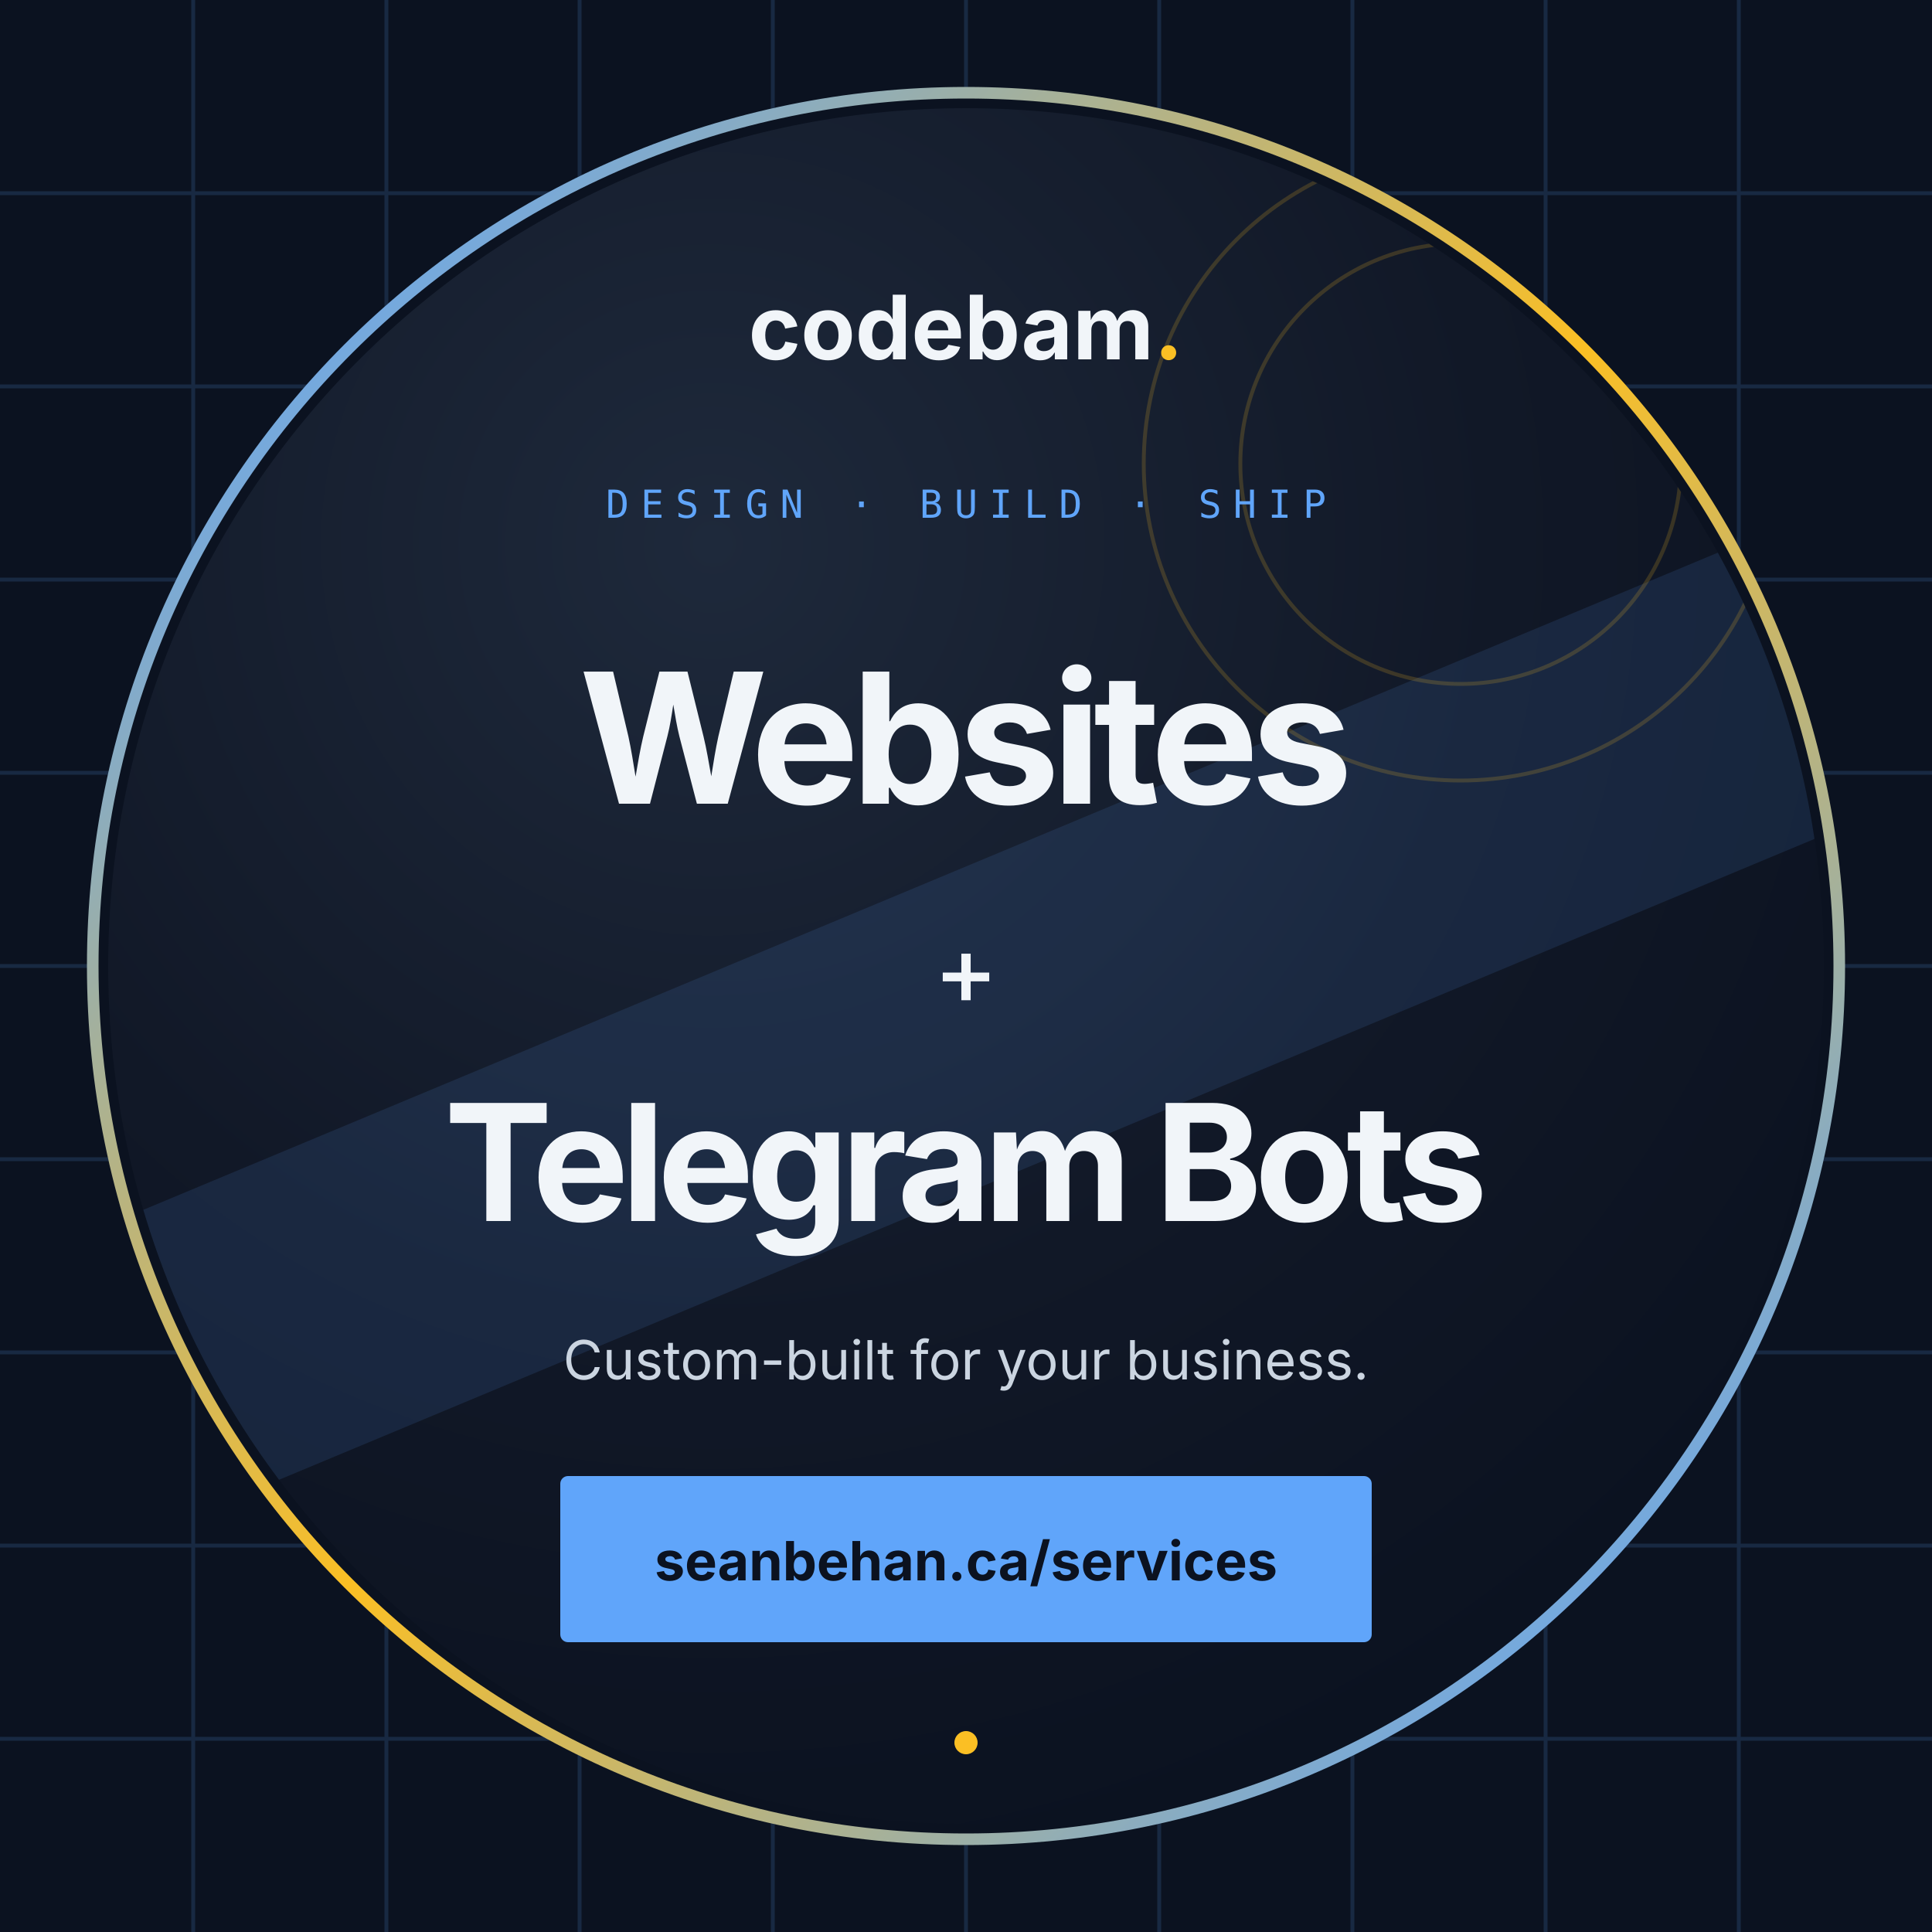
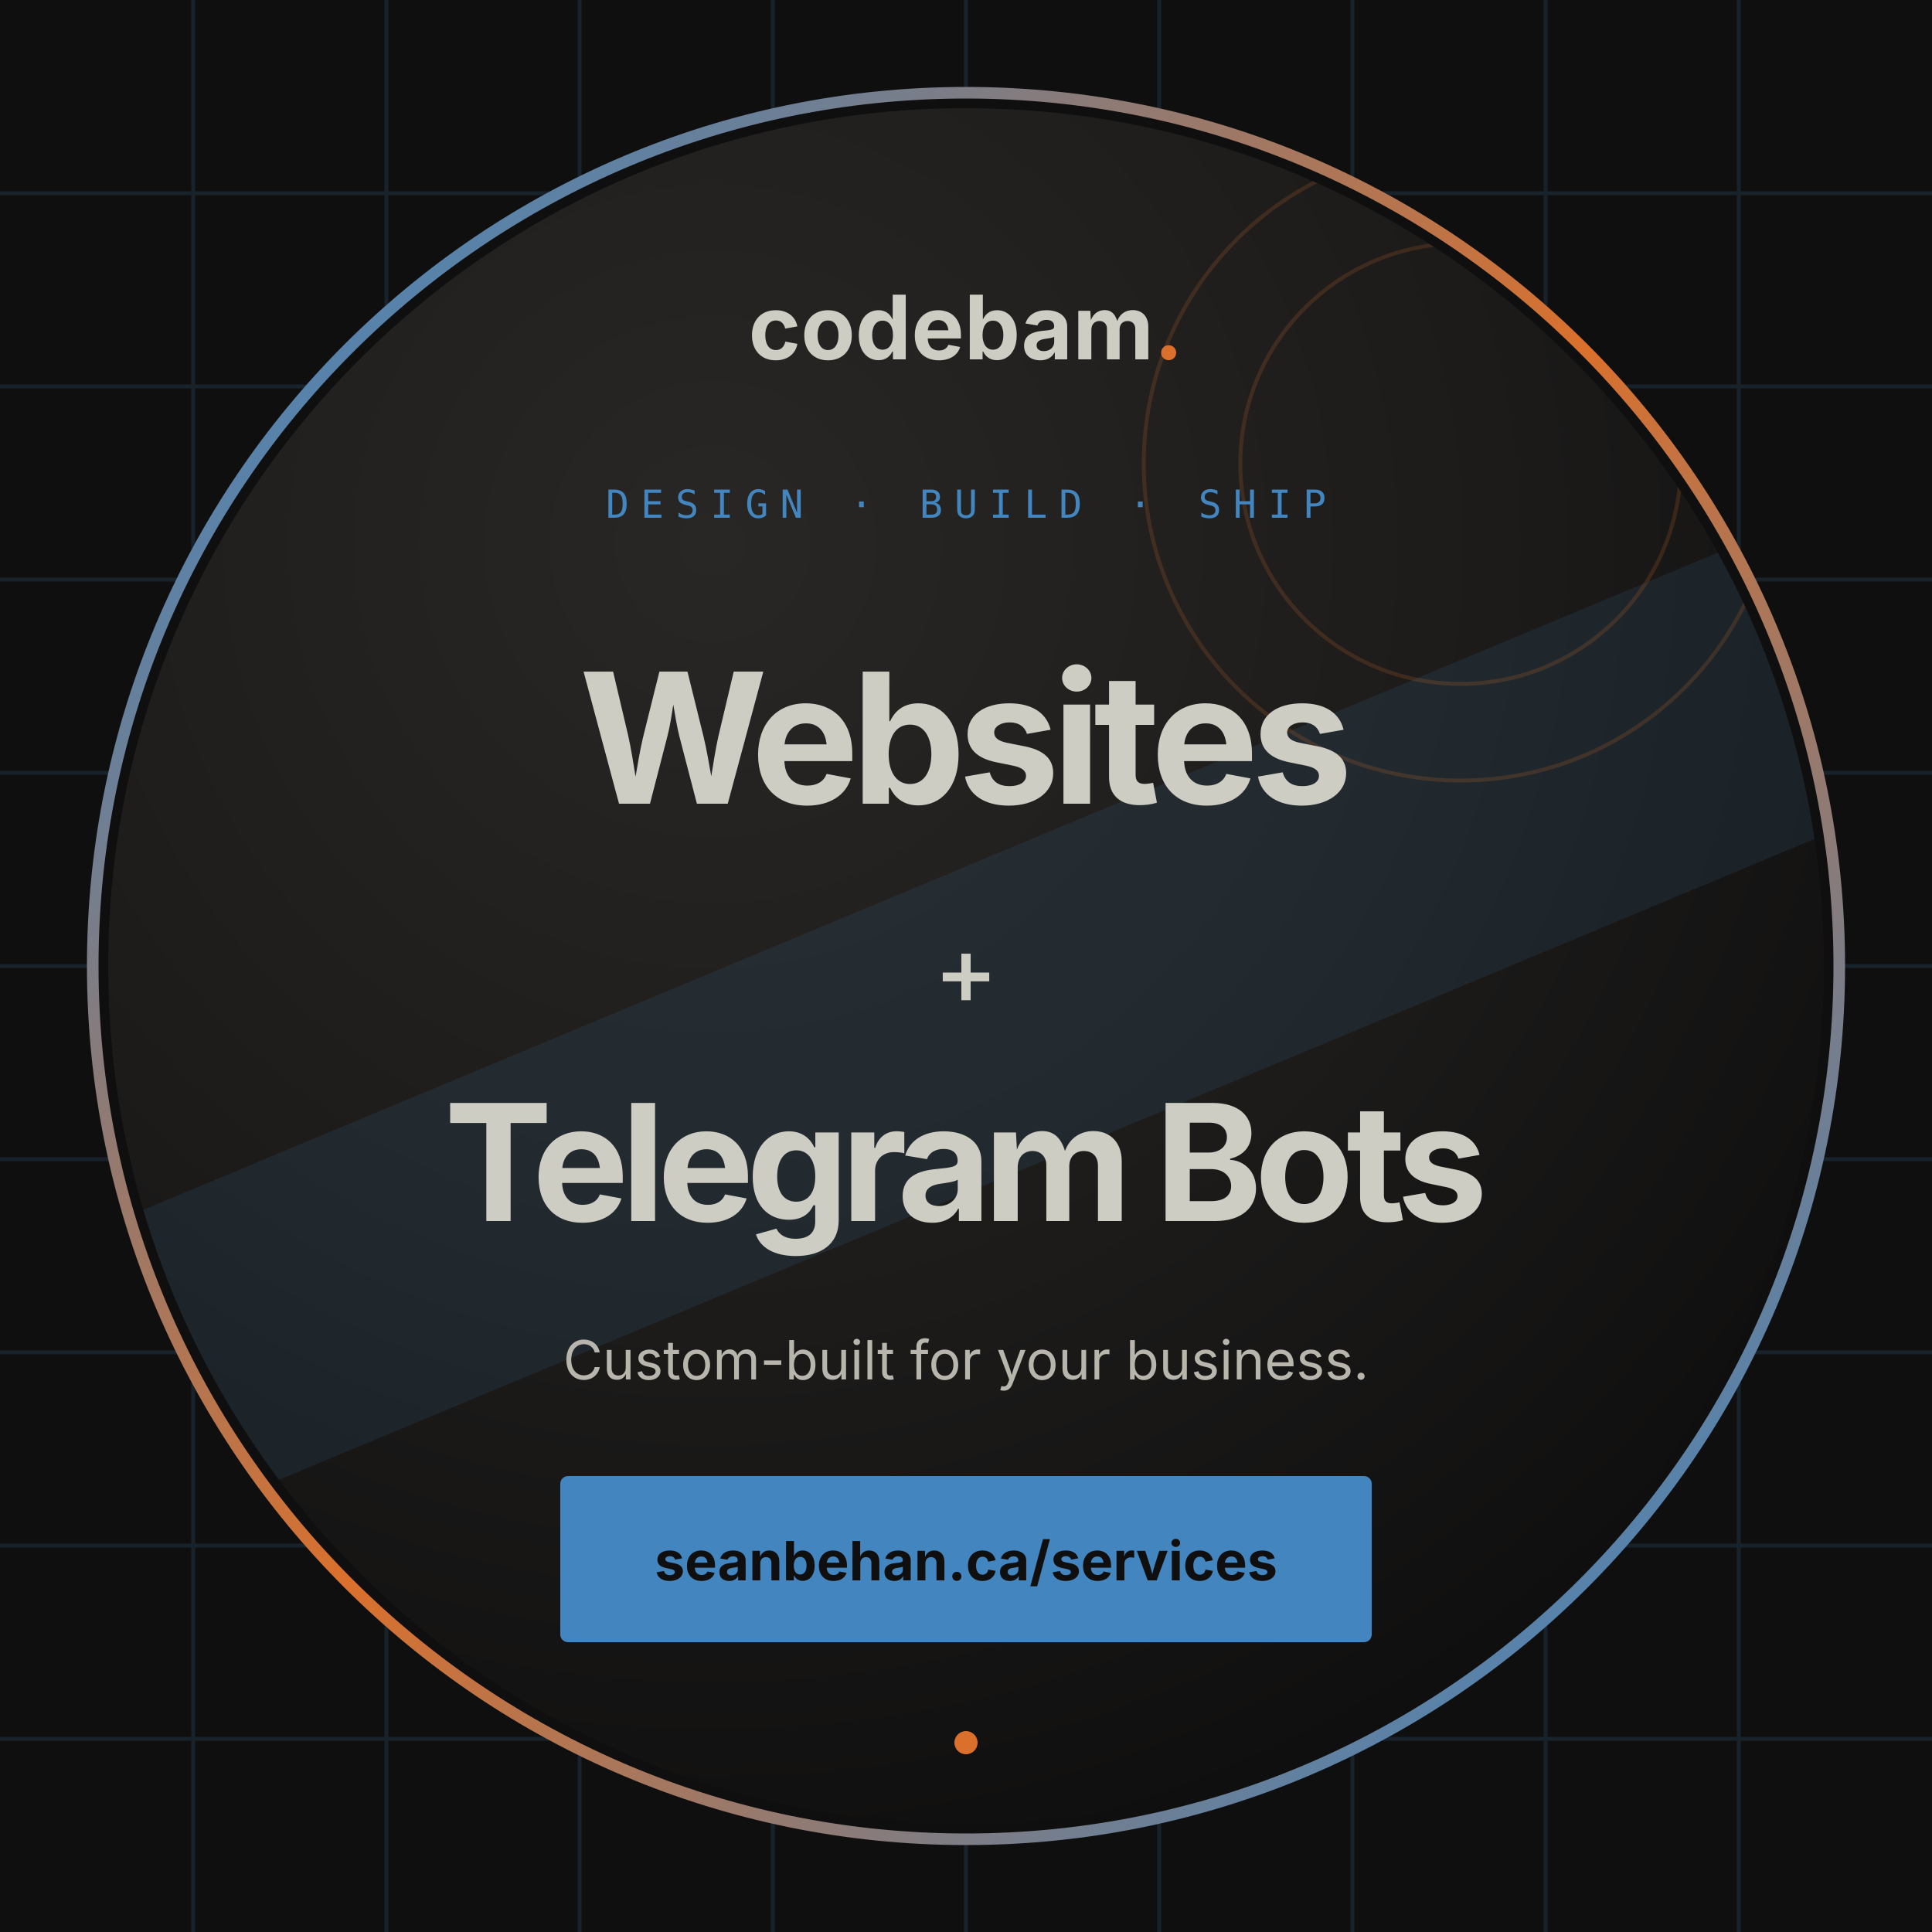
<svg xmlns="http://www.w3.org/2000/svg" width="500" height="500" viewBox="0 0 500 500" role="img" aria-labelledby="title desc">
  <defs>
    <radialGradient id="field" cx="35%" cy="25%" r="80%">
-       <stop offset="0" stop-color="#1e293b" />
-       <stop offset="0.58" stop-color="#111827" />
-       <stop offset="1" stop-color="#0b1220" />
+       <stop offset="0" stop-color="#282726" />
+       <stop offset="0.58" stop-color="#1c1b1a" />
+       <stop offset="1" stop-color="#100f0f" />
    </radialGradient>
    <linearGradient id="ring" x1="65" y1="65" x2="435" y2="435" gradientUnits="userSpaceOnUse">
-       <stop stop-color="#60a5fa" />
-       <stop offset="0.5" stop-color="#fbbf24" />
-       <stop offset="1" stop-color="#60a5fa" />
+       <stop stop-color="#4385be" />
+       <stop offset="0.5" stop-color="#da702c" />
+       <stop offset="1" stop-color="#4385be" />
    </linearGradient>
    <clipPath id="circle">
      <circle cx="250" cy="250" r="222" />
    </clipPath>
  </defs>
-   <rect width="500" height="500" fill="#0b1220" />
-   <g opacity="0.16" stroke="#60a5fa" stroke-width="1">
+   <rect width="500" height="500" fill="#100f0f" />
+   <g opacity="0.16" stroke="#4385be" stroke-width="1">
    <path d="M0 50h500M0 100h500M0 150h500M0 200h500M0 250h500M0 300h500M0 350h500M0 400h500M0 450h500" />
    <path d="M50 0v500M100 0v500M150 0v500M200 0v500M250 0v500M300 0v500M350 0v500M400 0v500M450 0v500" />
  </g>
-   <circle cx="250" cy="250" r="226" fill="#0b1220" stroke="url(#ring)" stroke-width="3" />
+   <circle cx="250" cy="250" r="226" fill="#100f0f" stroke="url(#ring)" stroke-width="3" />
  <g clip-path="url(#circle)">
    <circle cx="250" cy="250" r="222" fill="url(#field)" />
-     <path d="M14 365 486 168" stroke="#60a5fa" stroke-opacity="0.12" stroke-width="78" />
-     <circle cx="378" cy="120" r="82" fill="none" stroke="#fbbf24" stroke-opacity="0.18" stroke-width="1" />
-     <circle cx="378" cy="120" r="57" fill="none" stroke="#fbbf24" stroke-opacity="0.18" stroke-width="1" />
+     <path d="M14 365 486 168" stroke="#4385be" stroke-opacity="0.12" stroke-width="78" />
+     <circle cx="378" cy="120" r="82" fill="none" stroke="#da702c" stroke-opacity="0.18" stroke-width="1" />
+     <circle cx="378" cy="120" r="57" fill="none" stroke="#da702c" stroke-opacity="0.18" stroke-width="1" />
  </g>
-   <g fill="#f1f5f9" font-family="Inter, Arial, sans-serif" text-anchor="middle">
-     <text x="250" y="93" font-size="23" font-weight="700">codebam<tspan fill="#fbbf24">.</tspan>
+   <g fill="#cecdc3" font-family="Inter, Arial, sans-serif" text-anchor="middle">
+     <text x="250" y="93" font-size="23" font-weight="700">codebam<tspan fill="#da702c">.</tspan>
    </text>
-     <text x="250" y="134" fill="#60a5fa" font-family="monospace" font-size="10" letter-spacing="3">DESIGN  ·  BUILD  ·  SHIP</text>
+     <text x="250" y="134" fill="#4385be" font-family="monospace" font-size="10" letter-spacing="3">DESIGN  ·  BUILD  ·  SHIP</text>
    <text x="250" y="208" font-size="47" font-weight="750" letter-spacing="-2">Websites</text>
    <text x="250" y="260" font-size="25" font-weight="500">+</text>
    <text x="250" y="316" font-size="42" font-weight="750" letter-spacing="-2">Telegram Bots</text>
-     <text x="250" y="357" fill="#cbd5e1" font-size="14">Custom-built for your business.</text>
+     <text x="250" y="357" fill="#b7b5ac" font-size="14">Custom-built for your business.</text>
  </g>
  <g transform="translate(145 382)">
-     <rect width="210" height="43" rx="2" fill="#60a5fa" />
-     <text x="105" y="27" fill="#0b1220" font-family="Inter, Arial, sans-serif" font-size="14" font-weight="700" text-anchor="middle">seanbehan.ca/services</text>
+     <rect width="210" height="43" rx="2" fill="#4385be" />
+     <text x="105" y="27" fill="#100f0f" font-family="Inter, Arial, sans-serif" font-size="14" font-weight="700" text-anchor="middle">seanbehan.ca/services</text>
  </g>
-   <circle cx="250" cy="451" r="3" fill="#fbbf24" />
+   <circle cx="250" cy="451" r="3" fill="#da702c" />
</svg>
